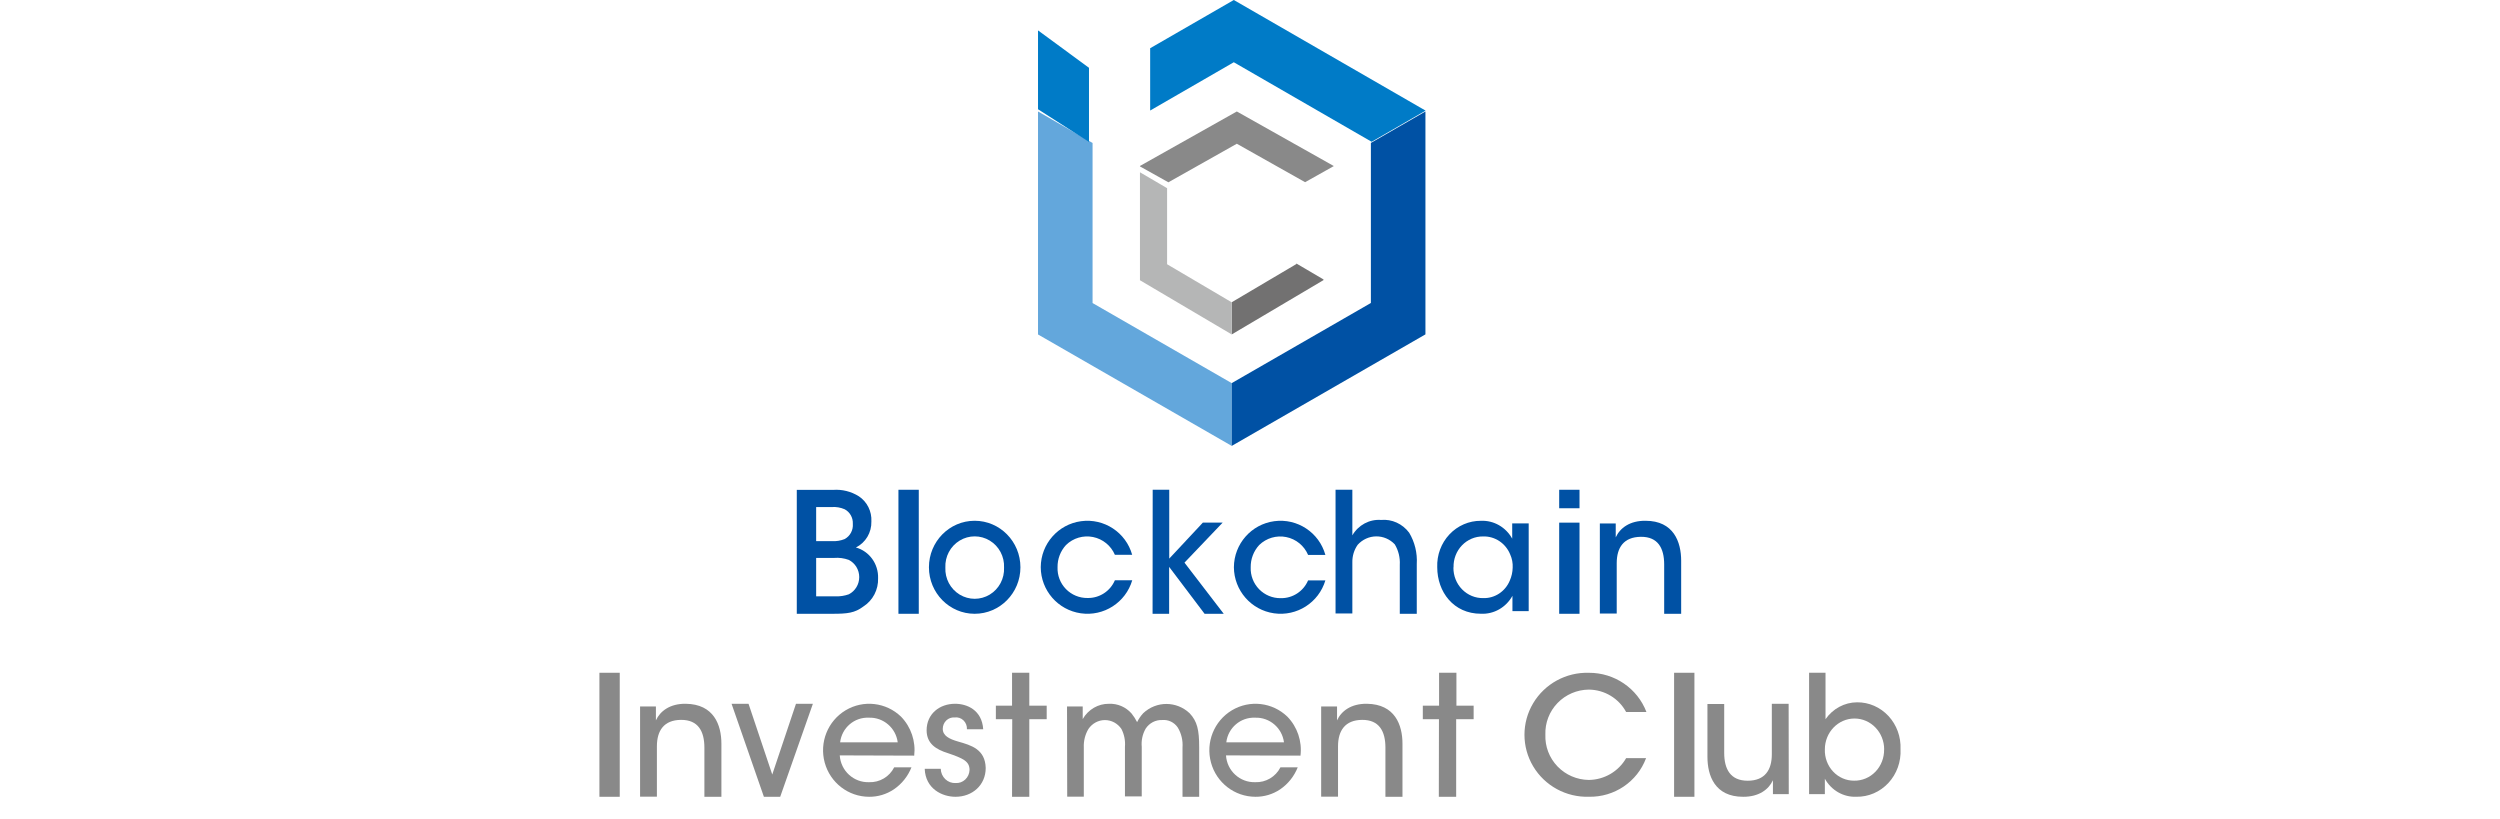
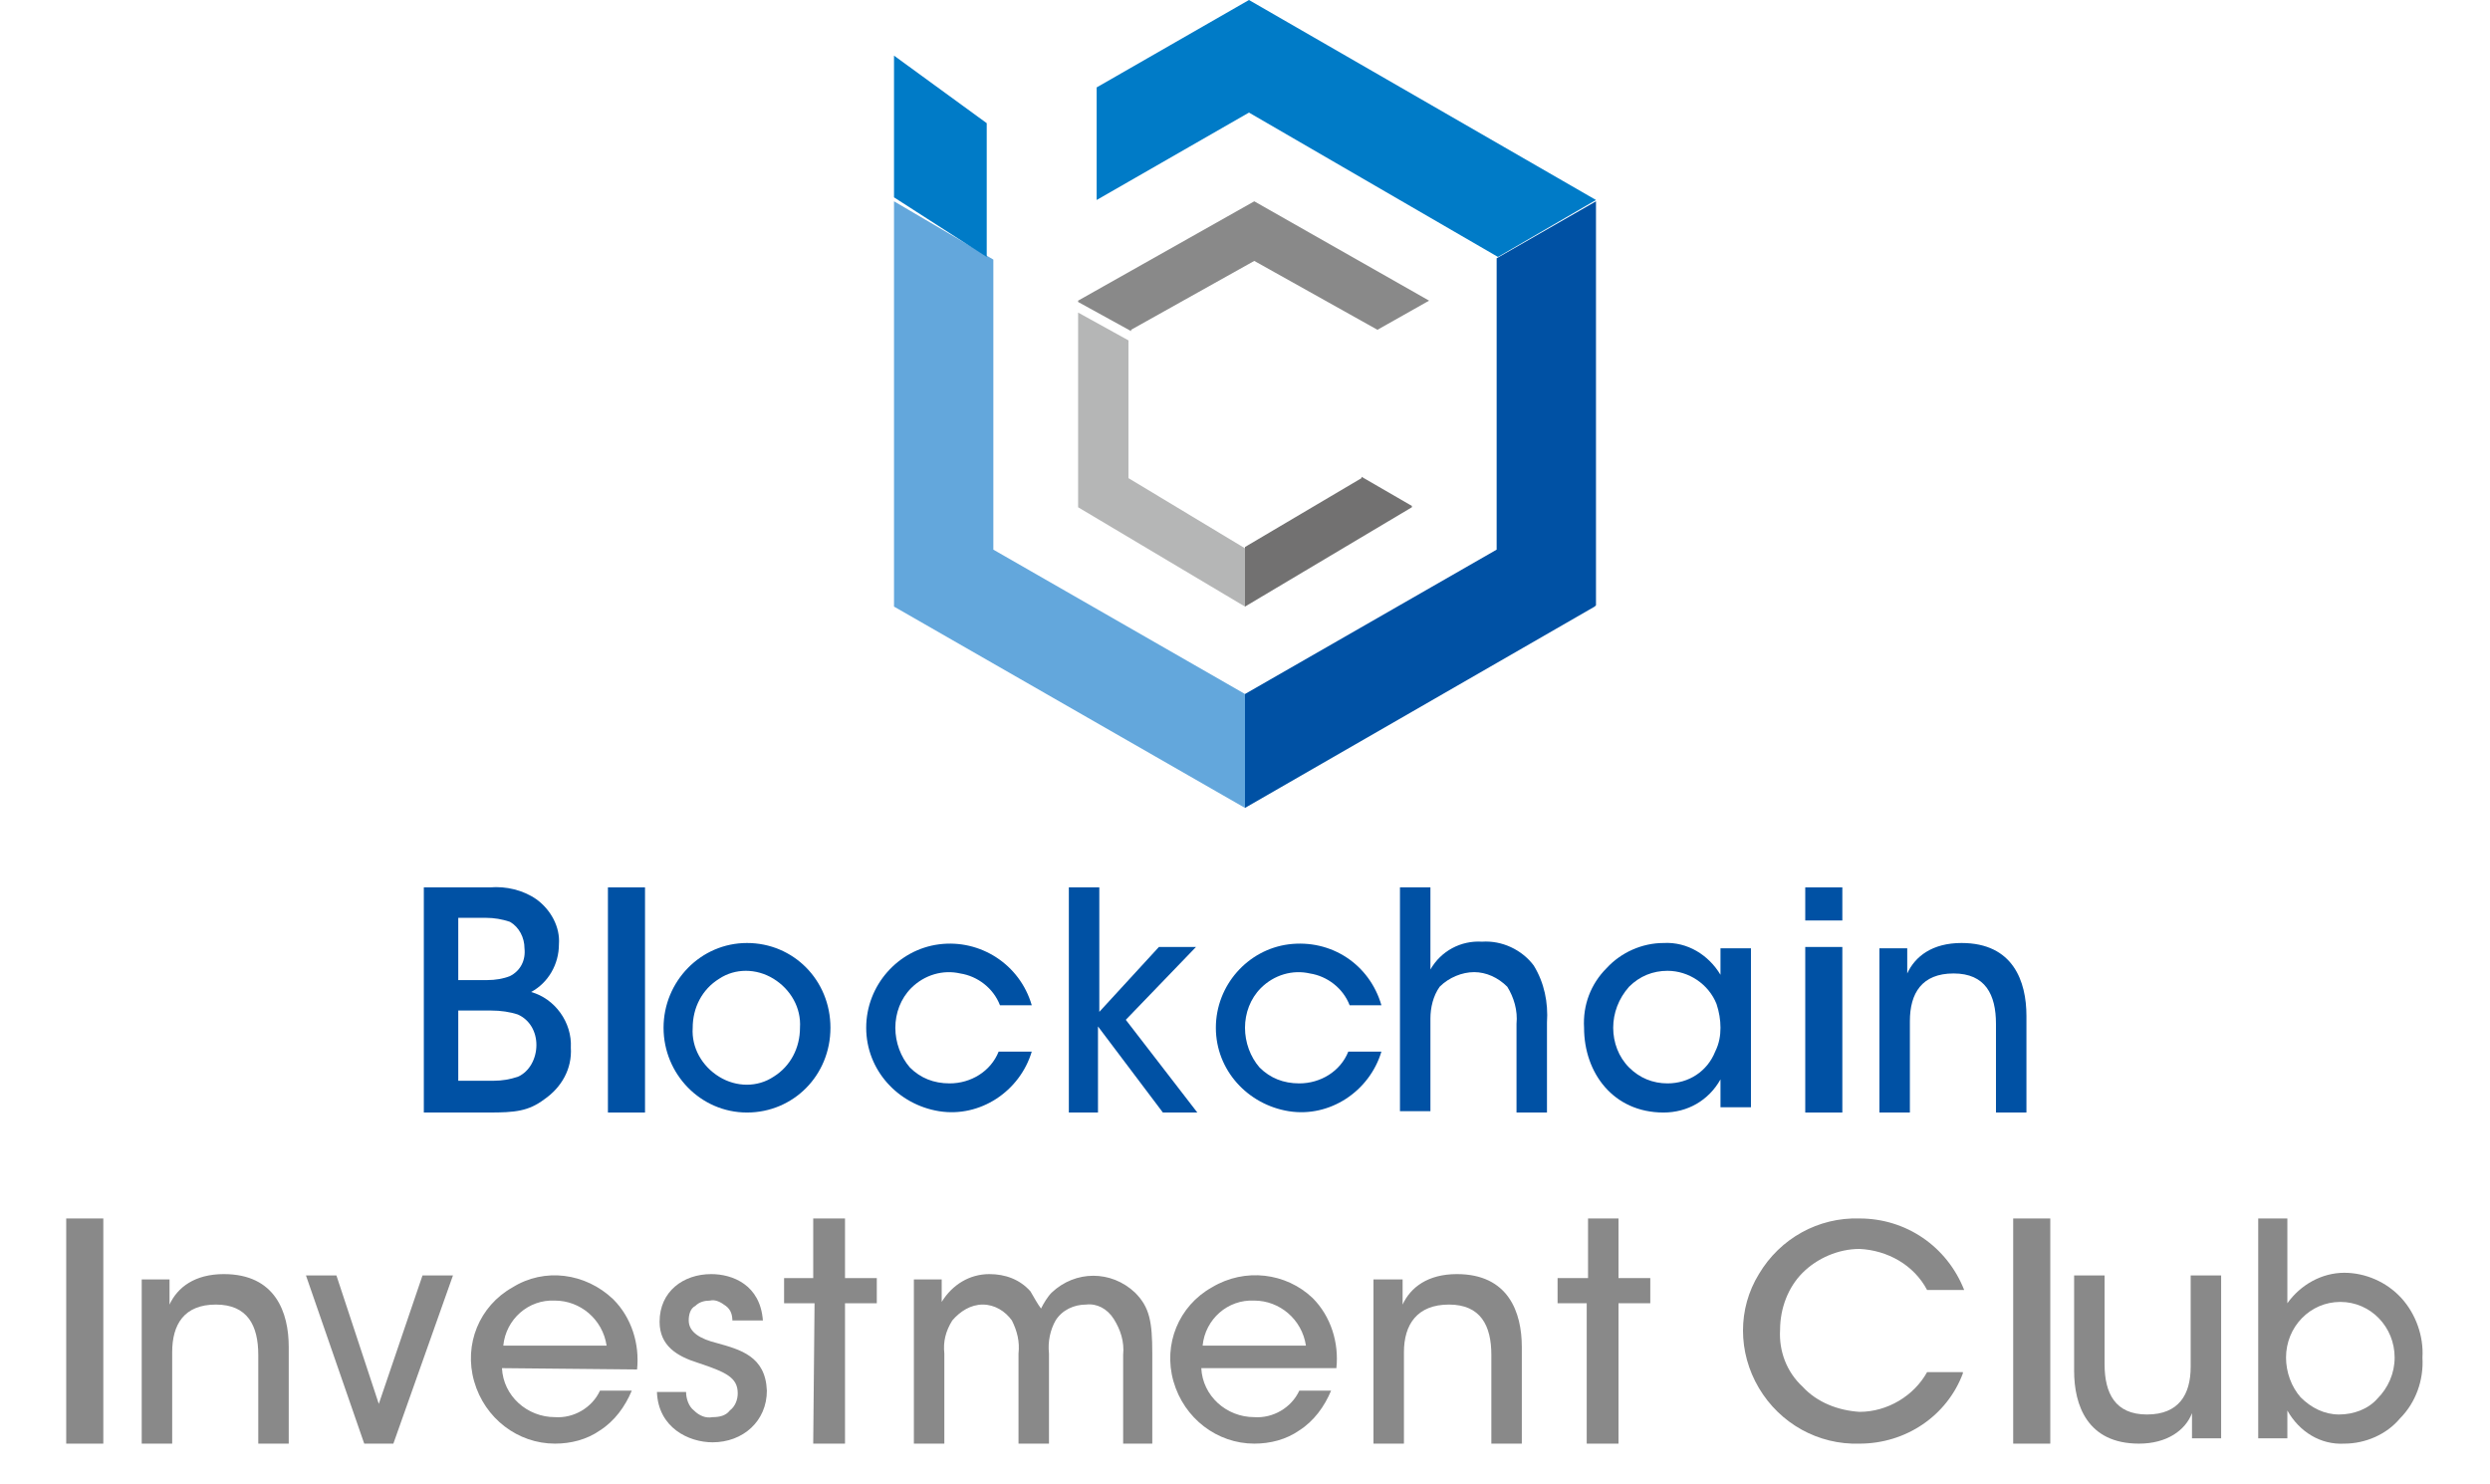
- <svg xmlns="http://www.w3.org/2000/svg" width="342px" height="112px" viewBox="0 0 342 112" version="1.1">
-   <defs />
-   <g id="Page-1" stroke="none" stroke-width="1" fill="none" fill-rule="evenodd">
-     <g id="BIC" fill-rule="nonzero">
-       <g id="Asset-2" transform="translate(82, 0)">
-         <g id="Group-2" transform="translate(0, 67)">
-           <g id="Group-3" transform="translate(27, 0)" fill="#0051A4">
-             <path d="M0,0.016 L4.965,0.016 C6.201,-0.077 7.434,0.23 8.49,0.893 C9.624,1.644 10.278,2.958 10.205,4.337 C10.247,5.846 9.417,7.239 8.087,7.895 C9.93,8.409 11.186,10.15 11.122,12.102 C11.175,13.67 10.403,15.148 9.099,15.975 C7.932,16.852 6.946,16.966 4.897,16.966 L0,16.966 L0,0.016 Z M2.65,7.027 L4.828,7.027 C5.413,7.061 5.998,6.965 6.543,6.747 C7.293,6.345 7.736,5.524 7.667,4.661 C7.71,3.827 7.27,3.045 6.543,2.663 C5.988,2.424 5.386,2.322 4.785,2.365 L2.65,2.365 L2.65,7.027 Z M2.65,14.582 L5.343,14.582 C5.946,14.598 6.547,14.503 7.118,14.301 C7.991,13.857 8.543,12.945 8.543,11.948 C8.543,10.951 7.991,10.04 7.118,9.595 C6.473,9.359 5.785,9.266 5.102,9.323 L2.65,9.323 L2.65,14.582 Z" id="Shape" />
-             <polygon id="Shape" points="13.906 0 16.688 0 16.688 16.966 13.906 16.966" />
-             <path d="M18.078,10.603 C18.078,7.09 20.88,4.241 24.336,4.241 C27.792,4.241 30.594,7.09 30.594,10.603 C30.594,14.117 27.792,16.966 24.336,16.966 C20.88,16.966 18.078,14.117 18.078,10.603 Z M20.326,10.645 C20.259,12.147 21.009,13.565 22.279,14.337 C23.548,15.108 25.132,15.108 26.401,14.337 C27.671,13.565 28.421,12.147 28.354,10.645 C28.421,9.143 27.671,7.725 26.401,6.954 C25.132,6.182 23.548,6.182 22.279,6.954 C21.009,7.725 20.259,9.143 20.326,10.645 Z" id="Shape" />
-             <path d="M45.891,12.38 C44.993,15.426 41.998,17.351 38.857,16.9 C35.717,16.45 33.382,13.761 33.375,10.586 C33.392,7.405 35.747,4.723 38.896,4.299 C42.046,3.875 45.026,5.838 45.882,8.901 L43.517,8.901 C42.984,7.646 41.866,6.734 40.53,6.465 C39.194,6.195 37.812,6.602 36.834,7.553 C36.071,8.38 35.655,9.469 35.673,10.594 C35.629,11.705 36.043,12.785 36.818,13.582 C37.593,14.378 38.661,14.821 39.772,14.806 C41.398,14.839 42.881,13.878 43.517,12.38 L45.891,12.38 Z" id="Shape" />
-             <polygon id="Shape" points="48.688 0 50.953 0 50.953 9.418 55.549 4.495 58.258 4.495 53.037 9.969 58.406 16.966 55.787 16.966 50.937 10.547 50.937 16.966 48.672 16.966" />
-             <path d="M72.312,12.398 C71.404,15.436 68.414,17.35 65.282,16.9 C62.15,16.45 59.818,13.771 59.797,10.599 C59.813,7.412 62.171,4.724 65.322,4.299 C68.474,3.874 71.456,5.841 72.312,8.911 L69.946,8.911 C69.412,7.653 68.294,6.74 66.957,6.47 C65.62,6.2 64.237,6.608 63.258,7.56 C62.495,8.389 62.079,9.48 62.096,10.608 C62.052,11.721 62.466,12.804 63.242,13.602 C64.018,14.4 65.086,14.844 66.198,14.829 C67.825,14.862 69.309,13.9 69.946,12.398 L72.312,12.398 Z" id="Shape" />
-             <path d="M73.703,0 L76.001,0 L76.001,6.235 C76.821,4.825 78.336,4.011 79.922,4.128 C81.411,3.992 82.863,4.651 83.775,5.877 C84.543,7.159 84.906,8.656 84.814,10.162 L84.814,16.966 L82.491,16.966 L82.491,10.267 C82.549,9.283 82.31,8.305 81.806,7.468 C81.137,6.761 80.217,6.367 79.261,6.377 C78.304,6.387 77.392,6.8 76.736,7.521 C76.242,8.217 75.984,9.062 76.001,9.926 L76.001,16.922 L73.703,16.922 L73.703,0 Z" id="Shape" />
-             <path d="M100.125,16.606 L97.902,16.606 L97.902,14.508 C97.027,16.098 95.359,17.046 93.587,16.96 C89.837,16.96 87.614,13.961 87.614,10.599 C87.551,8.929 88.154,7.305 89.283,6.105 C90.411,4.905 91.966,4.233 93.587,4.246 C95.346,4.169 96.999,5.112 97.87,6.689 L97.87,4.6 L100.125,4.6 L100.125,16.606 Z M89.828,10.649 C89.817,11.766 90.245,12.84 91.015,13.626 C91.785,14.412 92.831,14.843 93.914,14.82 C95.481,14.865 96.916,13.92 97.535,12.436 C97.785,11.875 97.922,11.267 97.935,10.649 C97.966,10.035 97.851,9.421 97.6,8.863 C96.98,7.317 95.495,6.329 93.873,6.386 C92.792,6.374 91.751,6.816 90.992,7.611 C90.232,8.405 89.818,9.483 89.845,10.599 L89.828,10.649 Z" id="Shape" />
-             <path d="M104.297,0 L107.078,0 L107.078,2.529 L104.297,2.529 L104.297,0 Z M104.297,4.497 L107.078,4.497 L107.078,16.966 L104.297,16.966 L104.297,4.497 Z" id="Shape" />
-             <path d="M109.859,4.606 L112.032,4.606 L112.032,6.514 C112.607,5.239 113.959,4.216 116.107,4.242 C119.961,4.242 120.984,7.147 120.984,9.715 L120.984,16.966 L118.66,16.966 L118.66,10.226 C118.66,7.997 117.814,6.41 115.464,6.436 C113.114,6.462 112.167,7.911 112.167,10.044 L112.167,16.931 L109.859,16.931 L109.859,4.606 Z" id="Shape" />
-           </g>
-           <g id="Group-4" transform="translate(0, 25)" fill="#898989">
-             <polygon id="Shape" points="0 0.034 2.781 0.034 2.781 17 0 17" />
-             <path d="M5.562,4.641 L7.728,4.641 L7.728,6.549 C8.304,5.274 9.657,4.25 11.806,4.276 C15.664,4.32 16.688,7.182 16.688,9.749 L16.688,17 L14.361,17 L14.361,10.278 C14.361,8.049 13.515,6.462 11.163,6.479 C8.811,6.497 7.864,7.962 7.864,10.096 L7.864,16.983 L5.562,16.983 L5.562,4.641 Z" id="Shape" />
-             <polygon id="Shape" points="24.732 17 22.501 17 18.078 4.276 20.399 4.276 23.645 13.955 26.89 4.276 29.203 4.276" />
-             <path d="M32.879,11.337 C33.014,13.452 34.79,15.075 36.89,15.003 C38.329,15.059 39.67,14.266 40.324,12.972 L42.688,12.972 C42.202,14.195 41.364,15.243 40.282,15.98 C39.279,16.656 38.096,17.011 36.89,17 C34.053,16.994 31.569,15.079 30.819,12.319 C30.069,9.56 31.238,6.635 33.676,5.171 C36.113,3.708 39.22,4.065 41.268,6.045 C42.634,7.456 43.294,9.413 43.064,11.371 L32.879,11.337 Z M40.808,9.551 C40.551,7.57 38.844,6.111 36.865,6.18 C34.879,6.087 33.16,7.559 32.93,9.551 L40.808,9.551 Z" id="Shape" />
-             <path d="M50.276,7.767 C50.302,7.307 50.129,6.859 49.803,6.546 C49.478,6.233 49.035,6.087 48.595,6.148 C48.177,6.113 47.764,6.26 47.455,6.555 C47.147,6.849 46.971,7.264 46.97,7.699 C46.97,8.644 47.839,9.091 49.074,9.445 C50.845,9.951 52.779,10.482 52.844,13.062 C52.844,15.406 51.016,17 48.717,17 C46.889,17 44.606,15.912 44.5,13.172 L46.694,13.172 C46.708,13.713 46.933,14.226 47.317,14.592 C47.701,14.959 48.212,15.149 48.733,15.12 C49.215,15.149 49.688,14.977 50.045,14.64 C50.403,14.304 50.615,13.833 50.634,13.332 C50.634,12.135 49.74,11.738 47.669,11.03 C46.044,10.524 44.776,9.731 44.76,7.919 C44.76,5.642 46.547,4.276 48.652,4.276 C50.276,4.276 52.332,5.119 52.503,7.767 L50.276,7.767 Z" id="Shape" />
-             <polygon id="Shape" points="56.474 6.387 54.234 6.387 54.234 4.532 56.448 4.532 56.448 0.034 58.809 0.034 58.809 4.532 61.188 4.532 61.188 6.387 58.809 6.387 58.809 17 56.448 17" />
-             <path d="M63.969,4.642 L66.115,4.642 L66.115,6.37 C66.866,5.052 68.244,4.254 69.722,4.279 C70.88,4.231 72,4.712 72.787,5.593 C73.084,5.96 73.341,6.36 73.555,6.785 C73.775,6.34 74.057,5.929 74.39,5.567 C76.191,3.878 78.935,3.878 80.736,5.567 C81.78,6.673 82.047,7.848 82.047,10.207 L82.047,17 L79.767,17 L79.767,10.259 C79.839,9.298 79.611,8.337 79.116,7.52 C78.636,6.812 77.827,6.423 76.995,6.5 C76.097,6.459 75.241,6.9 74.732,7.667 C74.3,8.416 74.11,9.287 74.189,10.156 L74.189,16.948 L71.893,16.948 L71.893,10.164 C71.965,9.318 71.796,8.468 71.409,7.719 C70.893,6.959 70.052,6.506 69.154,6.506 C68.257,6.506 67.416,6.959 66.9,7.719 C66.449,8.472 66.228,9.348 66.265,10.233 L66.265,16.983 L63.994,16.983 L63.969,4.642 Z" id="Shape" />
-             <path d="M85.716,11.337 C85.85,13.452 87.628,15.075 89.728,15.003 C91.168,15.057 92.508,14.265 93.164,12.972 L95.529,12.972 C95.045,14.194 94.21,15.241 93.13,15.98 C92.126,16.656 90.944,17.011 89.737,17 C86.898,16.994 84.413,15.079 83.663,12.319 C82.912,9.56 84.082,6.635 86.521,5.171 C88.96,3.708 92.068,4.065 94.117,6.045 C95.485,7.454 96.143,9.414 95.906,11.371 L85.716,11.337 Z M93.649,9.551 C93.391,7.57 91.683,6.111 89.703,6.18 C87.716,6.091 85.996,7.56 85.758,9.551 L93.649,9.551 Z" id="Shape" />
-             <path d="M98.734,4.641 L100.907,4.641 L100.907,6.549 C101.482,5.274 102.834,4.25 104.982,4.276 C108.836,4.32 109.859,7.182 109.859,9.749 L109.859,17 L107.526,17 L107.526,10.278 C107.526,8.049 106.681,6.462 104.339,6.479 C101.997,6.497 101.042,7.962 101.042,10.096 L101.042,16.983 L98.734,16.983 L98.734,4.641 Z" id="Shape" />
-             <polygon id="Shape" points="114.848 6.387 112.641 6.387 112.641 4.532 114.866 4.532 114.866 0.034 117.238 0.034 117.238 4.532 119.594 4.532 119.594 6.387 117.204 6.387 117.204 17 114.831 17" />
-             <path d="M143.183,11.714 C141.98,14.943 138.846,17.062 135.374,16.996 C132.254,17.093 129.328,15.499 127.739,12.836 C126.15,10.172 126.15,6.862 127.739,4.199 C129.328,1.536 132.254,-0.059 135.374,0.039 C138.866,0.029 141.998,2.167 143.234,5.405 L140.456,5.405 C139.451,3.534 137.495,2.358 135.357,2.338 C133.737,2.351 132.191,3.012 131.071,4.172 C129.951,5.332 129.351,6.891 129.408,8.496 C129.344,10.107 129.94,11.675 131.061,12.843 C132.181,14.011 133.731,14.679 135.357,14.696 C137.47,14.671 139.411,13.535 140.456,11.714 L143.183,11.714 Z" id="Shape" />
-             <polygon id="Shape" points="147.016 0.034 149.797 0.034 149.797 17 147.016 17" />
-             <path d="M162.703,16.636 L160.537,16.636 L160.537,14.734 C159.962,16.005 158.608,17.017 156.46,17 C152.576,17 151.578,14.093 151.578,11.533 L151.578,4.31 L153.871,4.31 L153.871,10.988 C153.871,13.211 154.717,14.803 157.086,14.803 C159.454,14.803 160.385,13.306 160.385,11.196 L160.385,4.276 L162.686,4.276 L162.703,16.636 Z" id="Shape" />
-             <path d="M165.484,0.034 L167.731,0.034 L167.731,6.387 C168.731,4.945 170.333,4.086 172.042,4.076 C173.662,4.06 175.217,4.738 176.343,5.951 C177.468,7.164 178.064,8.805 177.992,10.489 C178.079,12.202 177.478,13.875 176.332,15.109 C175.187,16.343 173.6,17.027 171.952,16.996 C170.186,17.073 168.524,16.123 167.64,14.53 L167.64,16.636 L165.484,16.636 L165.484,0.034 Z M175.754,10.514 C175.754,8.183 173.937,6.293 171.697,6.293 C169.456,6.293 167.64,8.183 167.64,10.514 C167.602,11.639 168.006,12.731 168.759,13.539 C169.512,14.347 170.549,14.801 171.631,14.795 C172.729,14.819 173.789,14.375 174.565,13.567 C175.342,12.759 175.768,11.657 175.745,10.514 L175.754,10.514 Z" id="Shape" />
-           </g>
-         </g>
-         <g id="Group" transform="translate(60, 0)">
-           <polygon id="Shape" fill="#63A7DC" points="7.471 41.461 7.463 41.452 7.463 19.557 0 15.25 0 45.75 0.009 45.759 26.5 61 26.5 52.413" />
-           <polygon id="Shape" fill="#0051A4" points="45.537 19.55 45.537 41.445 45.468 41.488 26.5 52.409 26.5 61 52.922 45.787 53 45.744 53 15.25" />
-           <polygon id="Shape" fill="#007BC7" points="0 14.937 0 14.946 6.966 19.409 6.966 19.391 6.974 19.382 6.974 9.275 0 4.159" />
-           <polygon id="Shape" fill="#007BC7" points="26.784 0 15.342 6.598 15.342 15.122 26.784 8.515 45.617 19.383 45.617 19.409 53 15.147 53 15.122" />
-           <polygon id="Shape" fill="#727171" points="35.341 36.045 35.341 36.122 26.5 41.347 26.5 45.75 39.053 38.32 39.053 38.226" />
-           <polygon id="Shape" fill="#898989" points="27.197 15.25 13.947 22.704 13.947 22.765 17.865 24.955 17.865 24.92 27.197 19.664 36.53 24.92 36.53 24.929 40.447 22.73 40.447 22.704" />
-           <polygon id="Shape" fill="#B5B6B6" points="17.659 36.147 17.659 36.122 17.659 25.743 13.947 23.568 13.947 38.313 13.947 38.339 26.5 45.75 26.5 41.358" />
-         </g>
+ <svg xmlns="http://www.w3.org/2000/svg" version="1.1" id="Layer_1" x="0px" y="0px" viewBox="0 0 188 112" style="enable-background:new 0 0 188 112;" xml:space="preserve">
+   <style type="text/css">
+ 	.st0{fill:#0051A4;}
+ 	.st1{fill:#898989;}
+ 	.st2{fill:#63A7DC;}
+ 	.st3{fill:#007BC7;}
+ 	.st4{fill:#727171;}
+ 	.st5{fill:#B5B6B6;}
+ </style>
+   <g id="Asset-2" transform="translate(82, 0)">
+     <g id="Group-2" transform="translate(0, 67)">
+       <g id="Group-3" transform="translate(27, 0)">
+         <path id="Shape" class="st0" d="M-77,0h5c1.2-0.1,2.5,0.2,3.5,0.9c1.1,0.8,1.8,2.1,1.7,3.4c0,1.5-0.8,2.9-2.1,3.6     c1.8,0.5,3.1,2.3,3,4.2c0.1,1.6-0.7,3-2,3.9c-1.2,0.9-2.2,1-4.2,1H-77V0z M-74.4,7h2.2c0.6,0,1.2-0.1,1.7-0.3     c0.8-0.4,1.2-1.2,1.1-2.1c0-0.8-0.4-1.6-1.1-2c-0.6-0.2-1.2-0.3-1.8-0.3h-2.1V7z M-74.4,14.6h2.7c0.6,0,1.2-0.1,1.8-0.3     c0.9-0.4,1.4-1.4,1.4-2.4S-69,10-69.9,9.6c-0.6-0.2-1.3-0.3-2-0.3h-2.5V14.6z" />
+         <polygon id="Shape_1_" class="st0" points="-63.1,0 -60.3,0 -60.3,17 -63.1,17    " />
+         <path id="Shape_2_" class="st0" d="M-58.9,10.6c0-3.5,2.8-6.4,6.3-6.4s6.3,2.8,6.3,6.4s-2.8,6.4-6.3,6.4S-58.9,14.1-58.9,10.6z      M-56.7,10.6c-0.1,1.5,0.7,2.9,2,3.7c1.3,0.8,2.9,0.8,4.1,0c1.3-0.8,2-2.2,2-3.7c0.1-1.5-0.7-2.9-2-3.7s-2.9-0.8-4.1,0     C-56,7.7-56.7,9.1-56.7,10.6z" />
+         <path id="Shape_3_" class="st0" d="M-31.1,12.4c-0.9,3-3.9,5-7,4.5s-5.5-3.1-5.5-6.3c0-3.2,2.4-5.9,5.5-6.3s6.1,1.5,7,4.6h-2.4     c-0.5-1.3-1.7-2.2-3-2.4c-1.3-0.3-2.7,0.1-3.7,1.1c-0.8,0.8-1.2,1.9-1.2,3c0,1.1,0.4,2.2,1.1,3c0.8,0.8,1.8,1.2,3,1.2     c1.6,0,3.1-0.9,3.7-2.4H-31.1z" />
+         <polygon id="Shape_4_" class="st0" points="-28.3,0 -26,0 -26,9.4 -21.5,4.5 -18.7,4.5 -24,10 -18.6,17 -21.2,17 -26.1,10.5      -26.1,17 -28.3,17    " />
+         <path id="Shape_5_" class="st0" d="M-4.7,12.4c-0.9,3-3.9,5-7,4.5c-3.1-0.5-5.5-3.1-5.5-6.3c0-3.2,2.4-5.9,5.5-6.3     c3.2-0.4,6.1,1.5,7,4.6h-2.4c-0.5-1.3-1.7-2.2-3-2.4c-1.3-0.3-2.7,0.1-3.7,1.1c-0.8,0.8-1.2,1.9-1.2,3c0,1.1,0.4,2.2,1.1,3     c0.8,0.8,1.8,1.2,3,1.2c1.6,0,3.1-0.9,3.7-2.4H-4.7z" />
+         <path id="Shape_6_" class="st0" d="M-3.3,0H-1v6.2C-0.2,4.8,1.3,4,2.9,4.1C4.4,4,5.9,4.7,6.8,5.9c0.8,1.3,1.1,2.8,1,4.3V17H5.5     v-6.7c0.1-1-0.2-2-0.7-2.8C4.1,6.8,3.2,6.4,2.3,6.4S0.4,6.8-0.3,7.5C-0.8,8.2-1,9.1-1,9.9v7h-2.3V0z" />
+         <path id="Shape_7_" class="st0" d="M23.1,16.6h-2.2v-2.1C20,16.1,18.4,17,16.6,17c-3.8,0-6-3-6-6.4c-0.1-1.7,0.5-3.3,1.7-4.5     c1.1-1.2,2.7-1.9,4.3-1.9c1.8-0.1,3.4,0.9,4.3,2.4V4.6h2.3V16.6z M12.8,10.6c0,1.1,0.4,2.2,1.2,3c0.8,0.8,1.8,1.2,2.9,1.2     c1.6,0,3-0.9,3.6-2.4c0.3-0.6,0.4-1.2,0.4-1.8c0-0.6-0.1-1.2-0.3-1.8c-0.6-1.5-2.1-2.5-3.7-2.5c-1.1,0-2.1,0.4-2.9,1.2     C13.2,8.4,12.8,9.5,12.8,10.6L12.8,10.6z" />
+         <path id="Shape_8_" class="st0" d="M27.3,0h2.8v2.5h-2.8V0z M27.3,4.5h2.8V17h-2.8V4.5z" />
+         <path id="Shape_9_" class="st0" d="M32.9,4.6H35v1.9c0.6-1.3,1.9-2.3,4.1-2.3C43,4.2,44,7.1,44,9.7V17h-2.3v-6.7     c0-2.2-0.8-3.8-3.2-3.8c-2.4,0-3.3,1.5-3.3,3.6v6.9h-2.3V4.6z" />
      </g>
+       <g id="Group-4" transform="translate(0, 25)">
+         <polygon id="Shape_10_" class="st1" points="-77,0 -74.2,0 -74.2,17 -77,17    " />
+         <path id="Shape_11_" class="st1" d="M-71.4,4.6h2.2v1.9c0.6-1.3,1.9-2.3,4.1-2.3c3.9,0,4.9,2.9,4.9,5.5V17h-2.3v-6.7     c0-2.2-0.8-3.8-3.2-3.8c-2.4,0-3.3,1.5-3.3,3.6V17h-2.3V4.6z" />
+         <polygon id="Shape_12_" class="st1" points="-52.3,17 -54.5,17 -58.9,4.3 -56.6,4.3 -53.4,14 -50.1,4.3 -47.8,4.3    " />
+         <path id="Shape_13_" class="st1" d="M-44.1,11.3c0.1,2.1,1.9,3.7,4,3.7c1.4,0.1,2.8-0.7,3.4-2h2.4c-0.5,1.2-1.3,2.3-2.4,3     c-1,0.7-2.2,1-3.4,1c-2.8,0-5.3-1.9-6.1-4.7s0.4-5.7,2.9-7.1c2.4-1.5,5.5-1.1,7.6,0.9c1.4,1.4,2,3.4,1.8,5.3L-44.1,11.3z      M-36.2,9.6c-0.3-2-2-3.4-3.9-3.4c-2-0.1-3.7,1.4-3.9,3.4H-36.2z" />
+         <path id="Shape_14_" class="st1" d="M-26.7,7.8c0-0.5-0.1-0.9-0.5-1.2s-0.8-0.5-1.2-0.4c-0.4,0-0.8,0.1-1.1,0.4     C-29.9,6.8-30,7.3-30,7.7c0,0.9,0.9,1.4,2.1,1.7c1.8,0.5,3.7,1,3.8,3.6c0,2.3-1.8,3.9-4.1,3.9c-1.8,0-4.1-1.1-4.2-3.8h2.2     c0,0.5,0.2,1.1,0.6,1.4c0.4,0.4,0.9,0.6,1.4,0.5c0.5,0,1-0.1,1.3-0.5c0.4-0.3,0.6-0.8,0.6-1.3c0-1.2-0.9-1.6-3-2.3     c-1.6-0.5-2.9-1.3-2.9-3.1c0-2.3,1.8-3.6,3.9-3.6c1.6,0,3.7,0.8,3.9,3.5H-26.7z" />
+         <polygon id="Shape_15_" class="st1" points="-20.5,6.4 -22.8,6.4 -22.8,4.5 -20.6,4.5 -20.6,0 -18.2,0 -18.2,4.5 -15.8,4.5      -15.8,6.4 -18.2,6.4 -18.2,17 -20.6,17    " />
+         <path id="Shape_16_" class="st1" d="M-13,4.6h2.1v1.7c0.8-1.3,2.1-2.1,3.6-2.1c1.2,0,2.3,0.4,3.1,1.3C-3.9,6-3.7,6.4-3.4,6.8     c0.2-0.4,0.5-0.9,0.8-1.2c1.8-1.7,4.5-1.7,6.3,0C4.8,6.7,5,7.8,5,10.2V17H2.8v-6.7c0.1-1-0.2-1.9-0.7-2.7C1.6,6.8,0.8,6.4,0,6.5     c-0.9,0-1.8,0.4-2.3,1.2c-0.4,0.7-0.6,1.6-0.5,2.5v6.8h-2.3v-6.8C-5,9.3-5.2,8.5-5.6,7.7C-6.1,7-6.9,6.5-7.8,6.5     c-0.9,0-1.7,0.5-2.3,1.2c-0.5,0.8-0.7,1.6-0.6,2.5V17H-13L-13,4.6z" />
+         <path id="Shape_17_" class="st1" d="M8.7,11.3c0.1,2.1,1.9,3.7,4,3.7c1.4,0.1,2.8-0.7,3.4-2h2.4c-0.5,1.2-1.3,2.3-2.4,3     c-1,0.7-2.2,1-3.4,1c-2.8,0-5.3-1.9-6.1-4.7s0.4-5.7,2.9-7.1C12,3.7,15.1,4.1,17.1,6c1.4,1.4,2,3.4,1.8,5.3L8.7,11.3z M16.6,9.6     c-0.3-2-2-3.4-3.9-3.4c-2-0.1-3.7,1.4-3.9,3.4H16.6z" />
+         <path id="Shape_18_" class="st1" d="M21.7,4.6h2.2v1.9c0.6-1.3,1.9-2.3,4.1-2.3c3.9,0,4.9,2.9,4.9,5.5V17h-2.3v-6.7     c0-2.2-0.8-3.8-3.2-3.8S24,8,24,10.1V17h-2.3V4.6z" />
+         <polygon id="Shape_19_" class="st1" points="37.8,6.4 35.6,6.4 35.6,4.5 37.9,4.5 37.9,0 40.2,0 40.2,4.5 42.6,4.5 42.6,6.4      40.2,6.4 40.2,17 37.8,17    " />
+         <path id="Shape_20_" class="st1" d="M66.2,11.7c-1.2,3.2-4.3,5.3-7.8,5.3c-3.1,0.1-6-1.5-7.6-4.2c-1.6-2.7-1.6-6,0-8.6     c1.6-2.7,4.5-4.3,7.6-4.2c3.5,0,6.6,2.1,7.9,5.4h-2.8c-1-1.9-3-3-5.1-3.1c-1.6,0-3.2,0.7-4.3,1.8s-1.7,2.7-1.7,4.3     c-0.1,1.6,0.5,3.2,1.7,4.3c1.1,1.2,2.7,1.8,4.3,1.9c2.1,0,4.1-1.2,5.1-3H66.2z" />
+         <polygon id="Shape_21_" class="st1" points="70,0 72.8,0 72.8,17 70,17    " />
+         <path id="Shape_22_" class="st1" d="M85.7,16.6h-2.2v-1.9C83,16,81.6,17,79.5,17c-3.9,0-4.9-2.9-4.9-5.5V4.3h2.3V11     c0,2.2,0.8,3.8,3.2,3.8s3.3-1.5,3.3-3.6V4.3h2.3L85.7,16.6z" />
+         <path id="Shape_23_" class="st1" d="M88.5,0h2.2v6.4c1-1.4,2.6-2.3,4.3-2.3c1.6,0,3.2,0.7,4.3,1.9c1.1,1.2,1.7,2.9,1.6,4.5     c0.1,1.7-0.5,3.4-1.7,4.6C98.2,16.3,96.6,17,95,17c-1.8,0.1-3.4-0.9-4.3-2.5v2.1h-2.2V0z M98.8,10.5c0-2.3-1.8-4.2-4.1-4.2     s-4.1,1.9-4.1,4.2c0,1.1,0.4,2.2,1.1,3c0.8,0.8,1.8,1.3,2.9,1.3c1.1,0,2.2-0.4,2.9-1.2C98.3,12.8,98.8,11.7,98.8,10.5L98.8,10.5z     " />
+       </g>
+     </g>
+     <g id="Group" transform="translate(60, 0)">
+       <polygon id="Shape_24_" class="st2" points="-67,41.5 -67,41.5 -67,19.6 -74.5,15.2 -74.5,45.8 -74.5,45.8 -48,61 -48,52.4   " />
+       <polygon id="Shape_25_" class="st0" points="-29,19.5 -29,41.4 -29,41.5 -48,52.4 -48,61 -21.6,45.8 -21.5,45.7 -21.5,15.2   " />
+       <polygon id="Shape_26_" class="st3" points="-74.5,14.9 -74.5,14.9 -67.5,19.4 -67.5,19.4 -67.5,19.4 -67.5,9.3 -74.5,4.2   " />
+       <polygon id="Shape_27_" class="st3" points="-47.7,0 -59.2,6.6 -59.2,15.1 -47.7,8.5 -28.9,19.4 -28.9,19.4 -21.5,15.1     -21.5,15.1   " />
+       <polygon id="Shape_28_" class="st4" points="-39.2,36 -39.2,36.1 -48,41.3 -48,45.8 -35.4,38.3 -35.4,38.2   " />
+       <polygon id="Shape_29_" class="st1" points="-47.3,15.2 -60.6,22.7 -60.6,22.8 -56.6,25 -56.6,24.9 -47.3,19.7 -38,24.9 -38,24.9     -34.1,22.7 -34.1,22.7   " />
+       <polygon id="Shape_30_" class="st5" points="-56.8,36.1 -56.8,36.1 -56.8,25.7 -60.6,23.6 -60.6,38.3 -60.6,38.3 -48,45.8     -48,41.4   " />
    </g>
  </g>
</svg>
